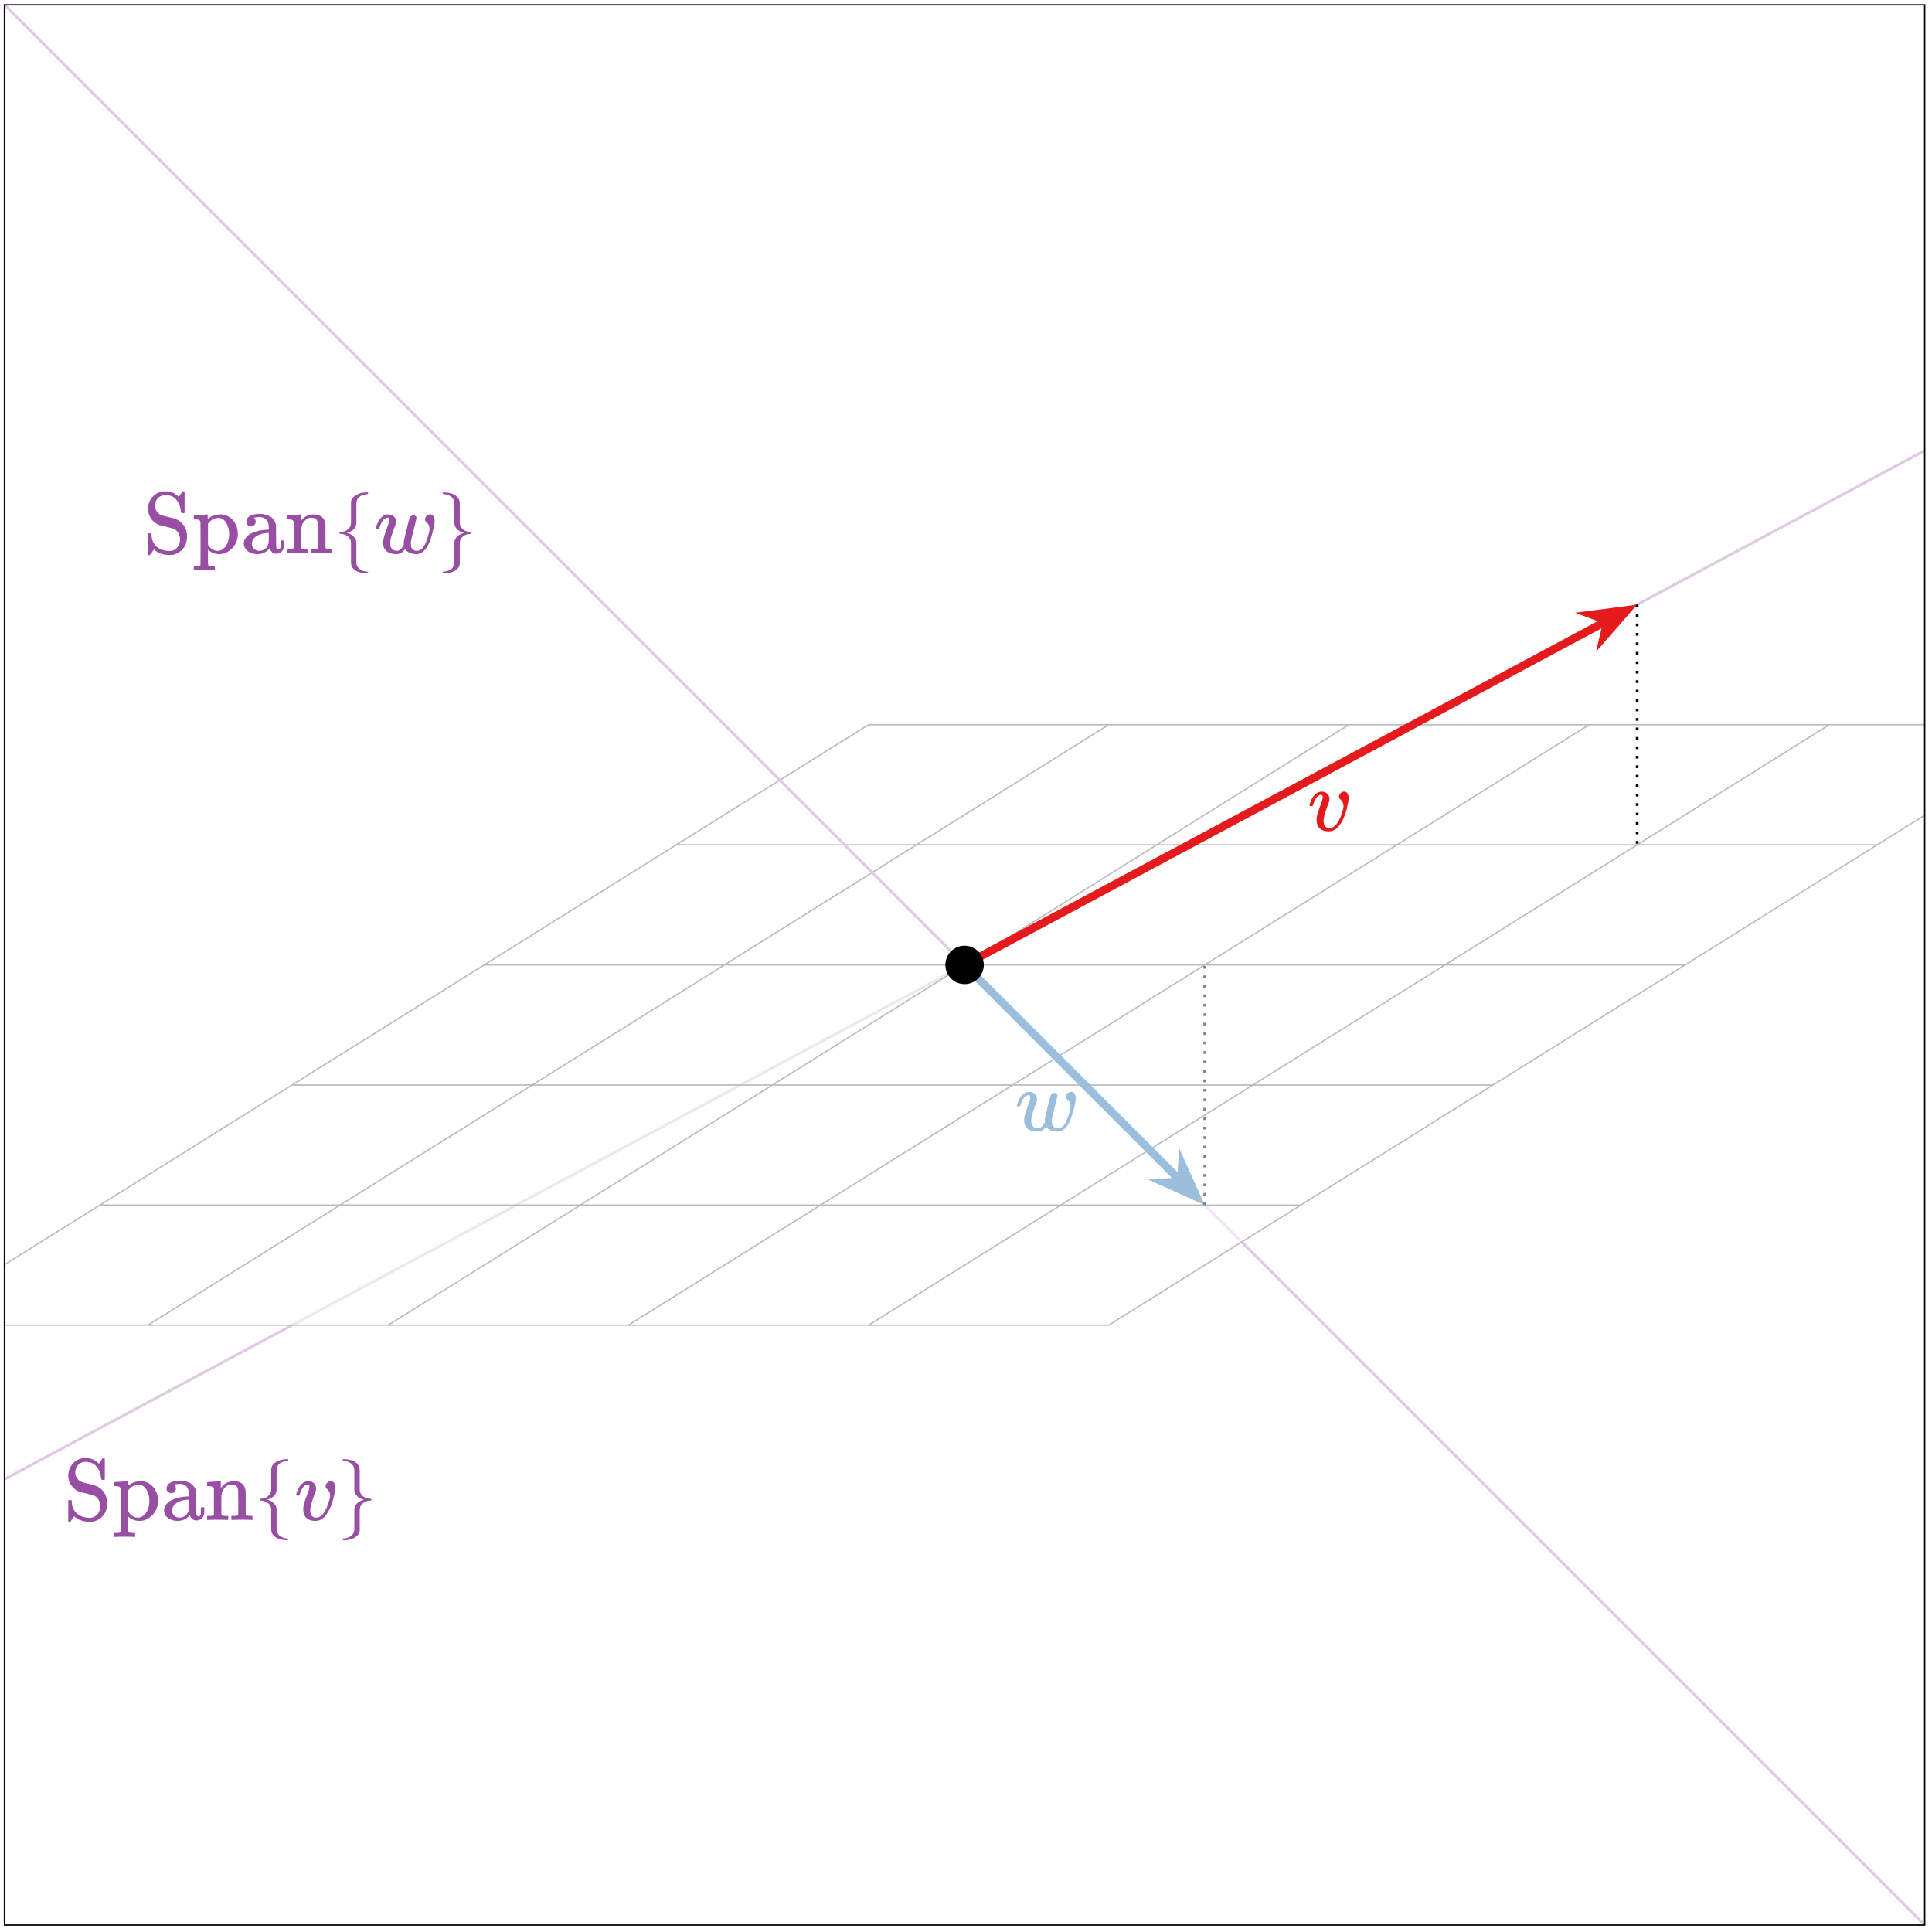
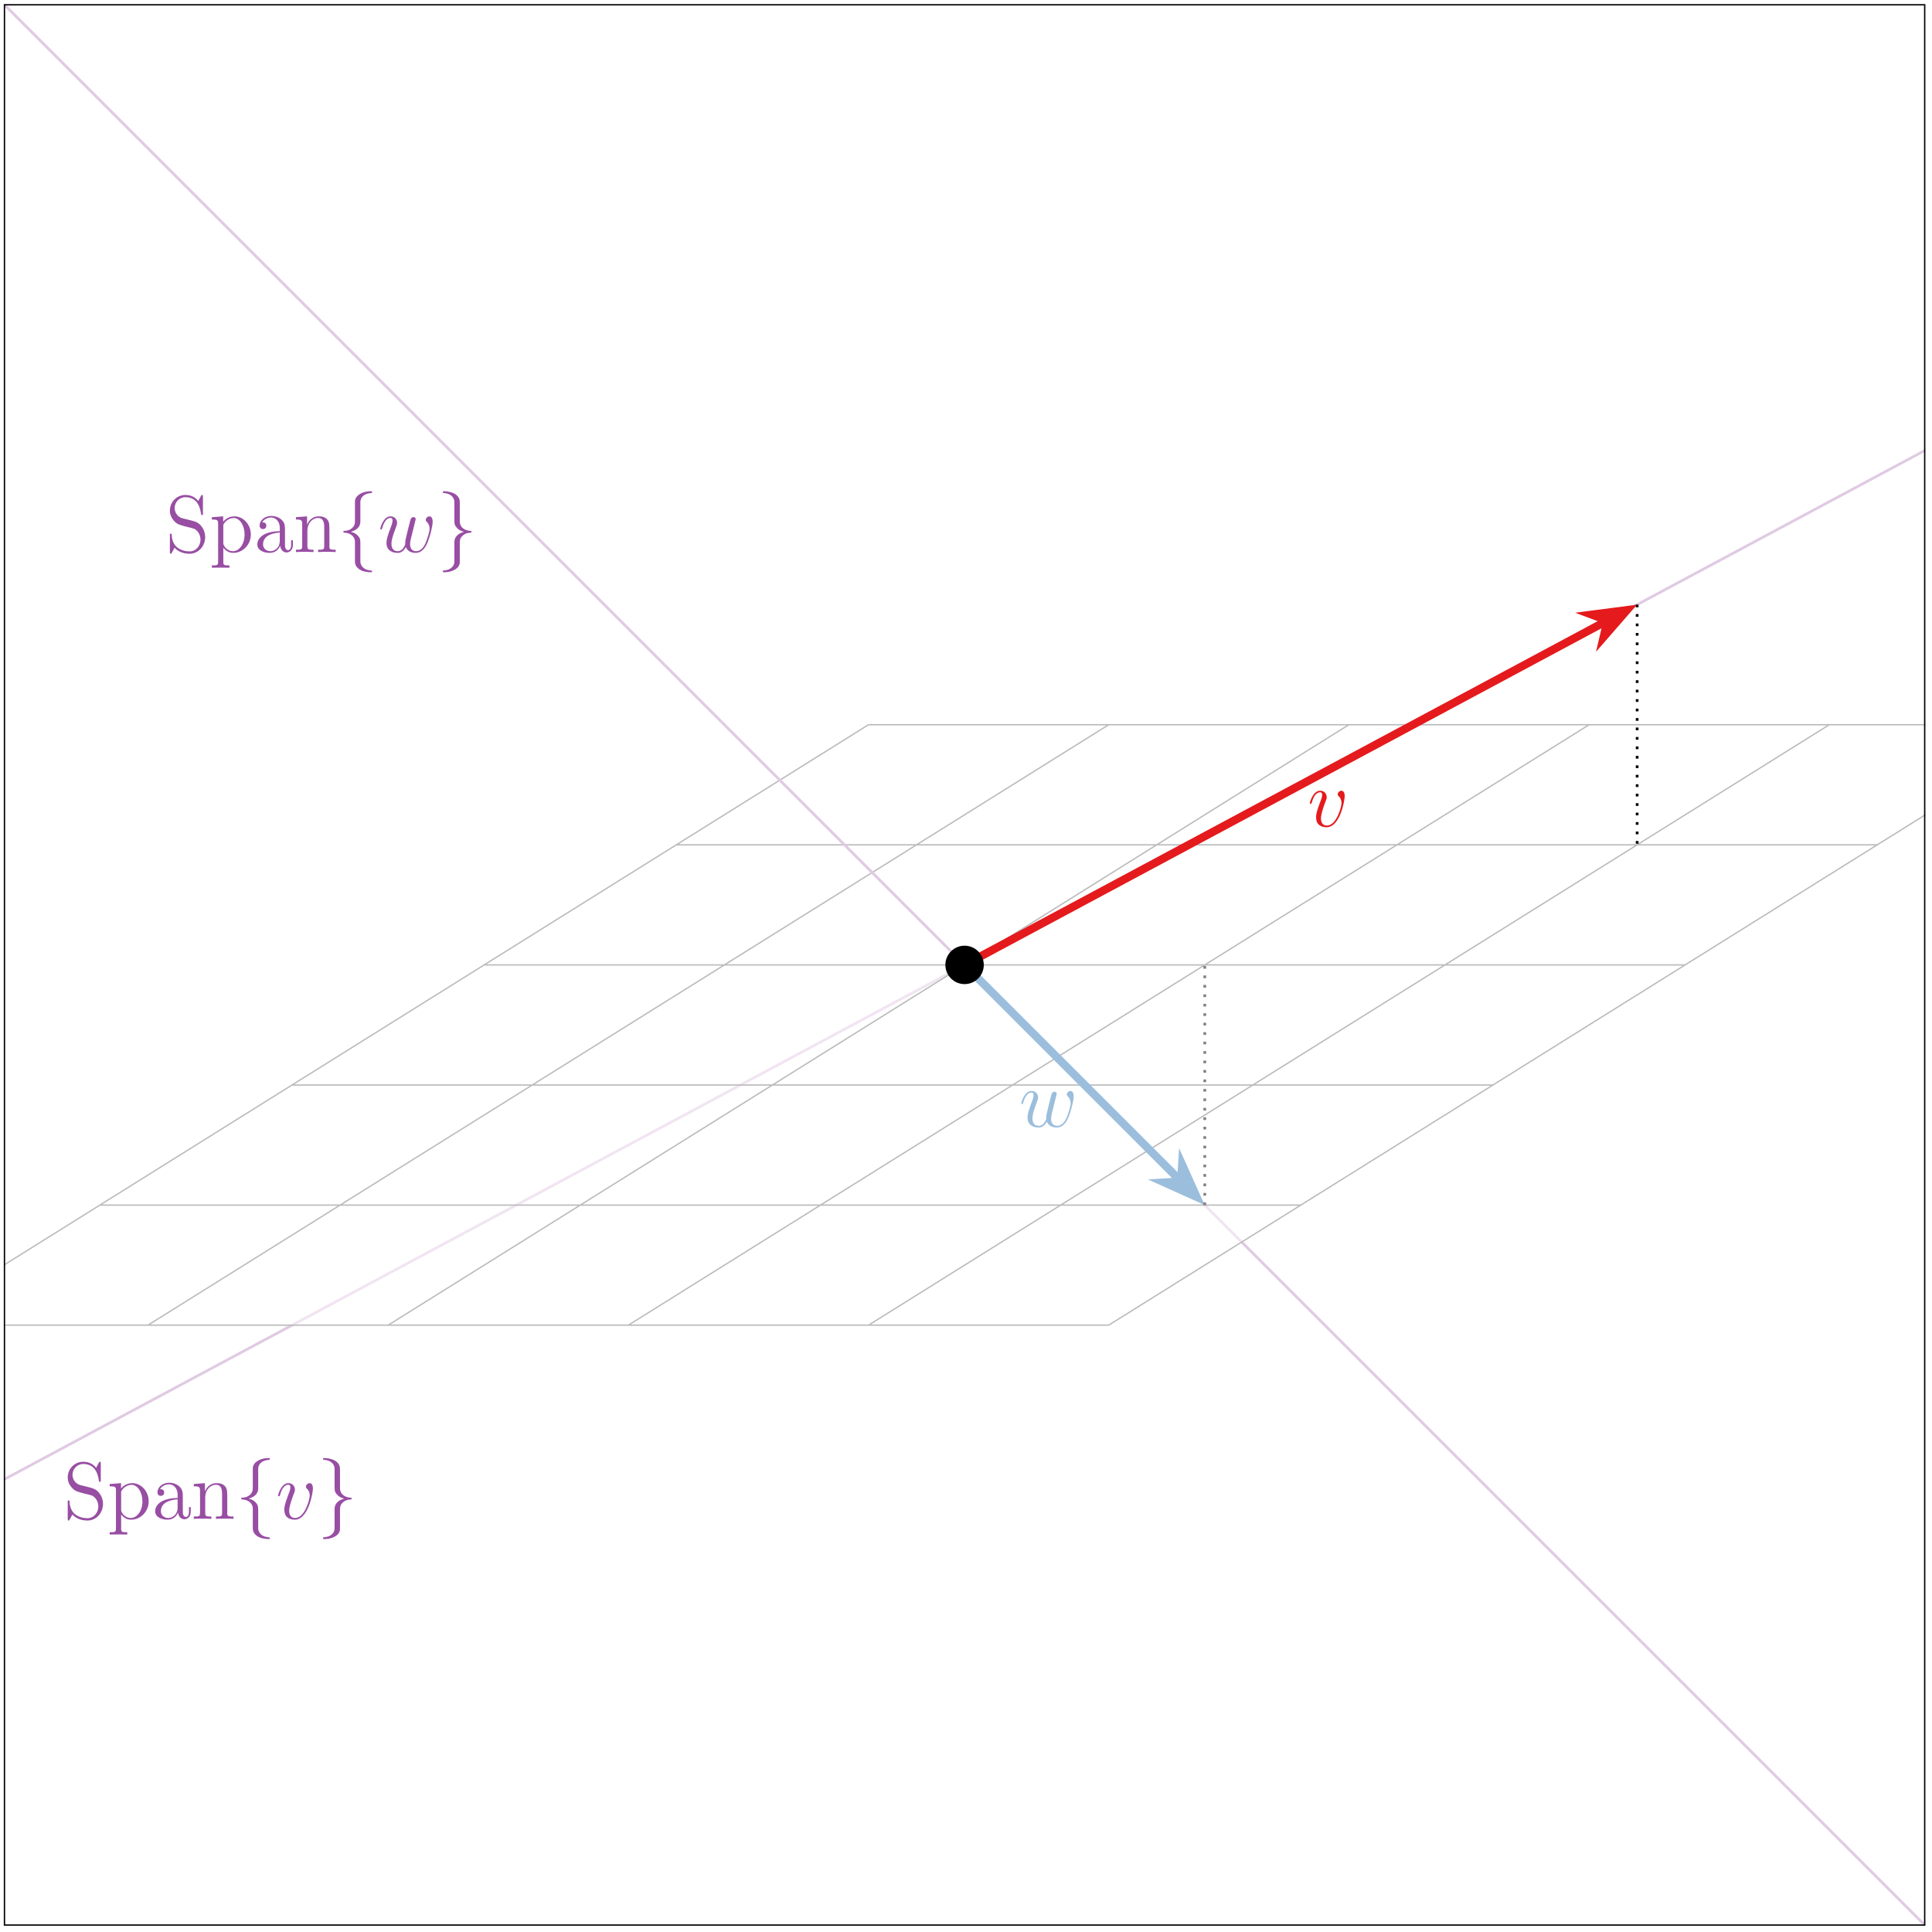
<svg xmlns="http://www.w3.org/2000/svg" xmlns:xlink="http://www.w3.org/1999/xlink" width="285pt" height="285pt" viewBox="0 0 285 285" version="1.1">
  <defs>
    <g>
      <symbol overflow="visible" id="glyph0-0">
-         <path style="stroke:none;" d="M 0.641 0 L 2.594 0 L 2.594 -6.906 L 0.641 -6.906 Z M 1.297 -0.641 L 1.297 -6.25 L 1.938 -6.25 L 1.938 -0.641 Z M 1.297 -0.641 " />
+         <path style="stroke:none;" d="" />
      </symbol>
      <symbol overflow="visible" id="glyph0-1">
-         <path style="stroke:none;" d="M 3.125 0.141 C 3.984 0.141 4.625 -0.422 5.172 -1.531 C 5.438 -2.062 5.609 -2.531 5.797 -3.266 C 5.953 -3.938 6.047 -4.406 6.047 -4.75 C 6.047 -5.234 5.859 -5.734 5.406 -5.734 C 5.016 -5.734 4.625 -5.359 4.625 -4.969 C 4.625 -4.828 4.672 -4.719 4.797 -4.609 C 5.156 -4.281 5.297 -3.984 5.297 -3.594 C 5.297 -3.406 5.266 -3.266 5.188 -2.984 C 4.844 -1.719 4.391 -0.891 3.859 -0.547 C 3.656 -0.391 3.5 -0.344 3.234 -0.344 C 2.844 -0.344 2.531 -0.547 2.422 -0.891 C 2.375 -1.078 2.359 -1.219 2.359 -1.469 C 2.391 -1.984 2.516 -2.469 2.984 -3.766 C 3.094 -4.031 3.188 -4.281 3.188 -4.344 C 3.219 -4.422 3.219 -4.562 3.219 -4.672 C 3.219 -5.297 2.734 -5.719 2.078 -5.719 C 1.719 -5.719 1.484 -5.609 1.266 -5.438 C 0.812 -5.094 0.5 -4.516 0.312 -3.906 C 0.281 -3.812 0.266 -3.75 0.266 -3.719 C 0.266 -3.672 0.328 -3.625 0.344 -3.594 L 0.531 -3.594 C 0.781 -3.594 0.734 -3.594 0.797 -3.719 C 1 -4.5 1.375 -5.062 1.781 -5.203 C 1.859 -5.234 1.938 -5.25 2 -5.25 C 2.156 -5.25 2.234 -5.125 2.234 -4.922 C 2.234 -4.797 2.219 -4.641 2.156 -4.484 C 2.156 -4.422 2.047 -4.125 1.953 -3.859 C 1.562 -2.844 1.422 -2.375 1.344 -1.953 C 1.328 -1.859 1.328 -1.688 1.328 -1.516 C 1.328 -0.391 2.047 0.141 3.125 0.141 Z M 3.125 0.141 " />
+         <path style="stroke:none;" d="M 5.469 -4.469 C 5.469 -5.219 5.078 -5.266 4.984 -5.266 C 4.703 -5.266 4.438 -4.984 4.438 -4.75 C 4.438 -4.609 4.516 -4.516 4.562 -4.469 C 4.688 -4.359 5 -4.047 5 -3.422 C 5 -2.922 4.281 -0.125 2.844 -0.125 C 2.109 -0.125 1.969 -0.734 1.969 -1.172 C 1.969 -1.766 2.25 -2.609 2.562 -3.469 C 2.766 -3.953 2.812 -4.078 2.812 -4.312 C 2.812 -4.812 2.453 -5.266 1.859 -5.266 C 0.766 -5.266 0.328 -3.531 0.328 -3.438 C 0.328 -3.391 0.375 -3.328 0.453 -3.328 C 0.562 -3.328 0.578 -3.375 0.625 -3.547 C 0.906 -4.578 1.375 -5.031 1.828 -5.031 C 1.938 -5.031 2.141 -5.031 2.141 -4.641 C 2.141 -4.328 2.016 -3.984 1.828 -3.531 C 1.25 -2 1.25 -1.625 1.25 -1.344 C 1.25 -1.078 1.297 -0.578 1.656 -0.25 C 2.094 0.125 2.688 0.125 2.797 0.125 C 4.781 0.125 5.469 -3.797 5.469 -4.469 Z M 5.469 -4.469 " />
      </symbol>
      <symbol overflow="visible" id="glyph0-2">
-         <path style="stroke:none;" d="M 5.812 -5.578 C 5.594 -5.578 5.359 -5.453 5.266 -5.234 C 5.156 -5.031 4.438 -2 4.438 -1.984 C 4.406 -1.875 4.406 -1.75 4.391 -1.547 L 4.391 -1.25 L 4.328 -1.125 C 4.047 -0.594 3.75 -0.344 3.344 -0.344 C 2.703 -0.344 2.391 -0.766 2.391 -1.438 L 2.391 -1.609 C 2.422 -2.109 2.562 -2.594 3 -3.766 C 3.219 -4.312 3.234 -4.422 3.234 -4.641 C 3.234 -5.25 2.812 -5.719 2.078 -5.719 C 1.969 -5.719 1.859 -5.719 1.781 -5.688 C 1.281 -5.562 0.875 -5.156 0.562 -4.516 C 0.438 -4.281 0.391 -4.125 0.312 -3.906 C 0.281 -3.812 0.266 -3.75 0.266 -3.719 C 0.266 -3.672 0.328 -3.625 0.344 -3.594 L 0.531 -3.594 C 0.781 -3.594 0.734 -3.594 0.797 -3.719 C 0.938 -4.266 1.156 -4.688 1.422 -4.969 C 1.625 -5.156 1.781 -5.234 2 -5.234 L 2.062 -5.234 C 2.219 -5.234 2.234 -5.141 2.234 -4.906 C 2.234 -4.641 2.234 -4.578 1.953 -3.844 C 1.594 -2.859 1.438 -2.391 1.375 -1.969 C 1.344 -1.859 1.344 -1.672 1.344 -1.5 C 1.344 -0.375 2.156 0.141 3.266 0.141 C 3.953 0.141 4.281 -0.203 4.594 -0.625 C 4.844 -0.141 5.484 0.141 6.25 0.141 C 6.328 0.141 6.406 0.141 6.484 0.125 C 7.344 -0.031 7.859 -0.844 8.203 -1.688 C 8.359 -2.078 8.516 -2.625 8.688 -3.281 C 8.859 -4.016 8.938 -4.25 8.938 -4.766 C 8.938 -5.281 8.75 -5.641 8.391 -5.719 C 8.359 -5.719 8.328 -5.734 8.297 -5.734 C 7.922 -5.734 7.516 -5.406 7.516 -4.984 C 7.516 -4.828 7.578 -4.688 7.719 -4.578 C 8.031 -4.312 8.188 -4.016 8.188 -3.531 C 8.188 -3.469 8.188 -3.406 8.172 -3.344 C 8.141 -3.109 7.922 -2.297 7.766 -1.922 C 7.406 -0.859 6.938 -0.344 6.312 -0.344 C 6.094 -0.344 5.938 -0.391 5.781 -0.5 C 5.516 -0.688 5.438 -0.891 5.438 -1.391 C 5.438 -1.625 5.438 -1.703 5.469 -1.844 C 5.531 -2.328 6.25 -4.891 6.25 -5.203 C 6.25 -5.453 6.047 -5.578 5.812 -5.578 Z M 5.812 -5.578 " />
+         <path style="stroke:none;" d="M 4.109 -0.734 C 4.375 -0.016 5.109 0.125 5.562 0.125 C 6.484 0.125 7.016 -0.672 7.344 -1.5 C 7.625 -2.188 8.062 -3.766 8.062 -4.469 C 8.062 -5.203 7.703 -5.266 7.594 -5.266 C 7.297 -5.266 7.047 -4.984 7.047 -4.75 C 7.047 -4.609 7.125 -4.516 7.188 -4.469 C 7.297 -4.359 7.609 -4.047 7.609 -3.422 C 7.609 -3.016 7.266 -1.891 7.016 -1.328 C 6.688 -0.594 6.234 -0.125 5.625 -0.125 C 4.953 -0.125 4.734 -0.625 4.734 -1.172 C 4.734 -1.516 4.844 -1.938 4.891 -2.141 L 5.391 -4.141 C 5.453 -4.391 5.562 -4.812 5.562 -4.859 C 5.562 -5.031 5.422 -5.156 5.234 -5.156 C 4.891 -5.156 4.812 -4.859 4.734 -4.562 C 4.609 -4.094 4.109 -2.078 4.062 -1.812 C 4.016 -1.609 4.016 -1.484 4.016 -1.219 C 4.016 -0.938 3.641 -0.484 3.625 -0.453 C 3.484 -0.328 3.297 -0.125 2.922 -0.125 C 1.984 -0.125 1.984 -1.016 1.984 -1.219 C 1.984 -1.609 2.062 -2.125 2.609 -3.547 C 2.75 -3.922 2.812 -4.078 2.812 -4.312 C 2.812 -4.812 2.453 -5.266 1.859 -5.266 C 0.766 -5.266 0.328 -3.531 0.328 -3.438 C 0.328 -3.391 0.375 -3.328 0.453 -3.328 C 0.562 -3.328 0.578 -3.375 0.625 -3.547 C 0.922 -4.609 1.391 -5.031 1.828 -5.031 C 1.953 -5.031 2.141 -5.016 2.141 -4.641 C 2.141 -4.578 2.141 -4.328 1.938 -3.797 C 1.375 -2.312 1.25 -1.812 1.25 -1.359 C 1.25 -0.109 2.281 0.125 2.891 0.125 C 3.094 0.125 3.641 0.125 4.109 -0.734 Z M 4.109 -0.734 " />
      </symbol>
      <symbol overflow="visible" id="glyph1-0">
-         <path style="stroke:none;" d="M 0.641 0 L 2.594 0 L 2.594 -6.906 L 0.641 -6.906 Z M 1.297 -0.641 L 1.297 -6.25 L 1.938 -6.25 L 1.938 -0.641 Z M 1.297 -0.641 " />
+         <path style="stroke:none;" d="" />
      </symbol>
      <symbol overflow="visible" id="glyph1-1">
-         <path style="stroke:none;" d="M 1.156 -2.938 L 0.984 -2.938 C 0.797 -2.938 0.75 -2.922 0.719 -2.875 C 0.719 -2.844 0.719 -2.469 0.719 -1.312 L 0.719 0.203 C 0.766 0.266 0.766 0.281 0.875 0.281 C 0.953 0.281 0.984 0.281 1.016 0.266 C 1.016 0.25 1.469 -0.359 1.578 -0.531 C 1.625 -0.578 2.188 0.266 3.906 0.266 C 4.188 0.266 4.234 0.266 4.359 0.25 C 5.594 -0.016 6.469 -1.016 6.469 -2.469 C 6.469 -3.75 5.719 -4.672 4.797 -5.031 C 4.594 -5.141 2.844 -5.516 2.594 -5.641 C 2.062 -5.906 1.75 -6.438 1.75 -7.016 C 1.75 -7.922 2.391 -8.578 3.297 -8.578 C 3.609 -8.578 3.969 -8.5 4.266 -8.375 C 4.969 -8.016 5.422 -7.281 5.562 -6.203 C 5.625 -5.922 5.609 -5.906 5.797 -5.906 L 6.031 -5.906 L 6.109 -5.984 L 6.109 -9.047 C 6.062 -9.109 6.062 -9.125 5.953 -9.125 C 5.875 -9.125 5.844 -9.125 5.812 -9.125 C 5.797 -9.109 5.672 -8.906 5.516 -8.703 L 5.25 -8.297 C 5.141 -8.406 4.969 -8.578 4.812 -8.672 C 4.344 -9 3.906 -9.125 3.141 -9.125 C 2.719 -9.125 2.453 -9.031 2.109 -8.859 C 1.359 -8.484 0.719 -7.656 0.719 -6.562 C 0.719 -5.375 1.484 -4.453 2.453 -4.125 C 2.516 -4.109 2.969 -4 3.453 -3.891 C 3.906 -3.75 4.359 -3.656 4.406 -3.641 C 5.016 -3.438 5.438 -2.75 5.438 -2 C 5.438 -1.156 4.906 -0.484 4.156 -0.328 C 4.109 -0.312 4.031 -0.312 3.953 -0.312 C 2.344 -0.312 1.234 -1.203 1.234 -2.766 C 1.234 -2.891 1.203 -2.891 1.156 -2.938 Z M 1.156 -2.938 " />
+         <path style="stroke:none;" d="M 2.484 -4.984 C 1.875 -5.141 1.344 -5.734 1.344 -6.5 C 1.344 -7.344 2.016 -8.094 2.938 -8.094 C 4.906 -8.094 5.156 -6.156 5.234 -5.641 C 5.266 -5.5 5.266 -5.453 5.375 -5.453 C 5.516 -5.453 5.516 -5.516 5.516 -5.719 L 5.516 -8.141 C 5.516 -8.359 5.516 -8.422 5.391 -8.422 C 5.359 -8.422 5.312 -8.422 5.219 -8.266 L 4.828 -7.531 C 4.25 -8.266 3.469 -8.422 2.938 -8.422 C 1.609 -8.422 0.641 -7.344 0.641 -6.125 C 0.641 -5.562 0.844 -5.031 1.297 -4.547 C 1.703 -4.094 2.125 -3.984 2.969 -3.766 C 3.391 -3.672 4.047 -3.5 4.219 -3.438 C 4.781 -3.156 5.156 -2.516 5.156 -1.844 C 5.156 -0.938 4.516 -0.094 3.531 -0.094 C 2.984 -0.094 2.25 -0.234 1.656 -0.734 C 0.969 -1.359 0.922 -2.219 0.906 -2.625 C 0.891 -2.719 0.797 -2.719 0.781 -2.719 C 0.641 -2.719 0.641 -2.656 0.641 -2.438 L 0.641 -0.031 C 0.641 0.188 0.641 0.25 0.766 0.25 C 0.844 0.25 0.844 0.234 0.938 0.078 C 0.984 -0.016 1.234 -0.453 1.328 -0.641 C 1.75 -0.156 2.516 0.25 3.531 0.25 C 4.875 0.25 5.844 -0.891 5.844 -2.203 C 5.844 -2.922 5.562 -3.469 5.25 -3.859 C 4.812 -4.406 4.266 -4.531 3.797 -4.656 Z M 2.484 -4.984 " />
      </symbol>
      <symbol overflow="visible" id="glyph1-2">
-         <path style="stroke:none;" d="M 0.469 1.922 L 0.266 1.922 L 0.266 2.516 L 0.359 2.516 C 0.531 2.469 1.516 2.469 1.812 2.469 C 2.109 2.469 3.094 2.469 3.266 2.516 L 3.375 2.516 L 3.375 1.922 L 3.156 1.922 C 2.906 1.922 2.609 1.891 2.531 1.875 C 2.469 1.859 2.391 1.781 2.375 1.734 C 2.359 1.703 2.359 1.328 2.359 0.578 L 2.359 -0.516 L 2.469 -0.422 C 2.906 -0.047 3.453 0.141 4.016 0.141 C 4.281 0.141 4.547 0.109 4.812 0.016 C 5.859 -0.391 6.547 -1.219 6.734 -2.344 C 6.75 -2.453 6.766 -2.609 6.766 -2.797 C 6.766 -4.344 5.812 -5.453 4.641 -5.688 C 4.5 -5.719 4.438 -5.719 4.219 -5.719 C 3.453 -5.719 2.906 -5.484 2.438 -5.141 L 2.328 -5.047 L 2.312 -5.391 L 2.312 -5.719 L 2.281 -5.719 C 2.25 -5.719 1.797 -5.688 1.266 -5.641 C 0.734 -5.625 0.297 -5.578 0.281 -5.578 C 0.266 -5.578 0.266 -5.562 0.266 -5.281 L 0.266 -4.984 L 0.5 -4.984 C 1.062 -4.969 1.203 -4.891 1.25 -4.547 C 1.25 -4.484 1.266 -2.922 1.266 -1.375 C 1.266 0.188 1.25 1.703 1.25 1.734 C 1.172 1.906 0.953 1.922 0.641 1.922 Z M 5.484 -2.828 C 5.484 -2.031 5.25 -1.281 4.797 -0.812 C 4.5 -0.5 4.172 -0.344 3.812 -0.344 C 3.125 -0.344 2.656 -0.75 2.359 -1.266 L 2.359 -4.359 C 2.719 -4.812 3.156 -5.203 3.953 -5.203 C 4.016 -5.203 4.078 -5.188 4.125 -5.188 C 4.891 -5.062 5.484 -4.031 5.484 -2.828 Z M 5.484 -2.828 " />
+         <path style="stroke:none;" d="M 2.922 1.969 C 2.156 1.969 2.016 1.969 2.016 1.438 L 2.016 -0.641 C 2.234 -0.344 2.719 0.125 3.484 0.125 C 4.859 0.125 6.078 -1.047 6.078 -2.578 C 6.078 -4.094 4.953 -5.266 3.641 -5.266 C 2.594 -5.266 2.031 -4.516 2 -4.469 L 2 -5.266 L 0.328 -5.141 L 0.328 -4.797 C 1.172 -4.797 1.25 -4.703 1.25 -4.188 L 1.25 1.438 C 1.25 1.969 1.109 1.969 0.328 1.969 L 0.328 2.312 C 0.641 2.297 1.297 2.297 1.625 2.297 C 1.969 2.297 2.625 2.297 2.922 2.312 Z M 2.016 -3.812 C 2.016 -4.047 2.016 -4.047 2.156 -4.25 C 2.516 -4.781 3.094 -5.016 3.547 -5.016 C 4.453 -5.016 5.156 -3.922 5.156 -2.578 C 5.156 -1.156 4.344 -0.125 3.438 -0.125 C 3.062 -0.125 2.719 -0.281 2.469 -0.5 C 2.203 -0.781 2.016 -1.016 2.016 -1.344 Z M 2.016 -3.812 " />
      </symbol>
      <symbol overflow="visible" id="glyph1-3">
-         <path style="stroke:none;" d="M 1.5 -3.953 C 1.922 -3.953 2.203 -4.281 2.203 -4.656 C 2.203 -4.859 2.078 -5.109 1.922 -5.219 C 1.922 -5.281 2.625 -5.328 2.781 -5.328 C 3.438 -5.328 3.875 -4.969 4.047 -4.406 C 4.109 -4.234 4.125 -4.078 4.125 -3.75 L 4.125 -3.469 L 3.938 -3.469 C 3 -3.422 2.312 -3.281 1.688 -2.984 C 1.359 -2.844 1.172 -2.719 0.953 -2.5 C 0.672 -2.234 0.438 -1.859 0.438 -1.391 C 0.438 -1.219 0.484 -1.047 0.547 -0.891 C 0.797 -0.266 1.578 0.141 2.469 0.141 C 3.016 0.141 3.516 -0.031 3.938 -0.391 C 4.047 -0.484 4.172 -0.656 4.266 -0.75 L 4.266 -0.703 C 4.375 -0.281 4.734 0.078 5.188 0.078 C 5.766 0.078 6.203 -0.297 6.344 -0.766 C 6.375 -0.859 6.375 -0.875 6.391 -1.375 L 6.391 -1.875 L 5.875 -1.875 L 5.875 -1.406 C 5.875 -0.906 5.859 -0.828 5.797 -0.703 C 5.734 -0.578 5.641 -0.516 5.547 -0.516 C 5.438 -0.516 5.344 -0.578 5.281 -0.703 C 5.203 -0.859 5.203 -0.812 5.203 -2.516 C 5.203 -4.203 5.203 -4.172 5.125 -4.406 C 4.875 -5.234 3.984 -5.797 2.828 -5.797 C 1.859 -5.797 1.141 -5.531 0.922 -5.062 C 0.859 -4.922 0.812 -4.781 0.812 -4.656 C 0.812 -4.281 1.094 -3.953 1.5 -3.953 Z M 4.125 -2.266 C 4.109 -1.547 4.109 -1.5 4.078 -1.406 C 3.938 -0.844 3.422 -0.344 2.703 -0.344 C 2.094 -0.344 1.625 -0.797 1.625 -1.375 C 1.625 -1.578 1.688 -1.781 1.781 -1.953 C 2.094 -2.562 2.875 -2.922 4.047 -3 C 4.062 -3.016 4.109 -3.016 4.109 -3.016 C 4.125 -3.016 4.125 -2.688 4.125 -2.266 Z M 4.125 -2.266 " />
+         <path style="stroke:none;" d="M 4.609 -3.188 C 4.609 -3.844 4.609 -4.312 4.094 -4.781 C 3.672 -5.156 3.125 -5.328 2.609 -5.328 C 1.625 -5.328 0.875 -4.688 0.875 -3.906 C 0.875 -3.562 1.094 -3.391 1.375 -3.391 C 1.656 -3.391 1.859 -3.594 1.859 -3.891 C 1.859 -4.375 1.438 -4.375 1.25 -4.375 C 1.531 -4.875 2.109 -5.094 2.578 -5.094 C 3.125 -5.094 3.844 -4.641 3.844 -3.562 L 3.844 -3.078 C 1.438 -3.047 0.531 -2.047 0.531 -1.125 C 0.531 -0.172 1.625 0.125 2.359 0.125 C 3.141 0.125 3.688 -0.359 3.906 -0.938 C 3.953 -0.375 4.328 0.062 4.844 0.062 C 5.094 0.062 5.781 -0.109 5.781 -1.062 L 5.781 -1.734 L 5.516 -1.734 L 5.516 -1.062 C 5.516 -0.375 5.234 -0.281 5.062 -0.281 C 4.609 -0.281 4.609 -0.922 4.609 -1.094 Z M 3.844 -1.688 C 3.844 -0.516 2.969 -0.125 2.453 -0.125 C 1.859 -0.125 1.375 -0.547 1.375 -1.125 C 1.375 -2.703 3.406 -2.844 3.844 -2.875 Z M 3.844 -1.688 " />
      </symbol>
      <symbol overflow="visible" id="glyph1-4">
-         <path style="stroke:none;" d="M 2.438 -0.781 C 2.438 -0.797 2.422 -1.484 2.422 -2.172 C 2.422 -2.875 2.438 -3.578 2.438 -3.656 C 2.484 -4.125 2.656 -4.484 2.969 -4.797 C 3.25 -5.078 3.484 -5.234 3.984 -5.234 C 4.562 -5.234 4.781 -4.969 4.891 -4.438 C 4.906 -4.328 4.906 -4.172 4.922 -2.594 C 4.922 -1.625 4.922 -0.828 4.906 -0.797 C 4.906 -0.609 4.547 -0.594 4.219 -0.594 L 3.906 -0.594 L 3.906 0 L 4.016 0 C 4.188 -0.031 5.172 -0.031 5.469 -0.031 C 5.766 -0.031 6.75 -0.031 6.922 0 L 7.016 0 L 7.016 -0.594 L 6.812 -0.594 C 6.547 -0.594 6.266 -0.625 6.172 -0.641 C 6.109 -0.656 6.047 -0.719 6.016 -0.781 C 6.016 -0.797 6.016 -1.328 6.016 -2.469 C 6.016 -3.516 6.016 -4.172 6 -4.266 C 5.891 -5.203 5.359 -5.688 4.359 -5.719 C 3.375 -5.719 2.797 -5.344 2.375 -4.734 L 2.359 -4.719 C 2.344 -4.719 2.344 -4.812 2.344 -5.203 L 2.344 -5.719 L 2.312 -5.719 C 2.281 -5.719 1.844 -5.688 1.328 -5.641 C 0.797 -5.625 0.359 -5.578 0.344 -5.578 C 0.328 -5.578 0.328 -5.562 0.328 -5.281 L 0.328 -4.984 L 0.562 -4.984 C 1.125 -4.969 1.266 -4.891 1.328 -4.547 C 1.328 -4.484 1.328 -3.547 1.328 -2.625 C 1.328 -1.703 1.328 -0.797 1.328 -0.781 C 1.234 -0.609 1.016 -0.594 0.719 -0.594 L 0.328 -0.594 L 0.328 0 L 0.422 0 C 0.594 -0.031 1.578 -0.031 1.875 -0.031 C 2.172 -0.031 3.156 -0.031 3.328 0 L 3.438 0 L 3.438 -0.594 L 3.047 -0.594 C 2.734 -0.594 2.531 -0.609 2.438 -0.781 Z M 2.438 -0.781 " />
+         <path style="stroke:none;" d="M 5.312 -2.906 C 5.312 -4.016 5.312 -4.344 5.047 -4.734 C 4.703 -5.203 4.141 -5.266 3.734 -5.266 C 2.562 -5.266 2.109 -4.281 2.016 -4.047 L 2.016 -5.266 L 0.375 -5.141 L 0.375 -4.797 C 1.188 -4.797 1.297 -4.703 1.297 -4.125 L 1.297 -0.891 C 1.297 -0.344 1.156 -0.344 0.375 -0.344 L 0.375 0 C 0.688 -0.031 1.344 -0.031 1.672 -0.031 C 2.016 -0.031 2.672 -0.031 2.969 0 L 2.969 -0.344 C 2.219 -0.344 2.062 -0.344 2.062 -0.891 L 2.062 -3.109 C 2.062 -4.359 2.891 -5.031 3.641 -5.031 C 4.375 -5.031 4.547 -4.422 4.547 -3.688 L 4.547 -0.891 C 4.547 -0.344 4.406 -0.344 3.641 -0.344 L 3.641 0 C 3.938 -0.031 4.594 -0.031 4.922 -0.031 C 5.266 -0.031 5.922 -0.031 6.234 0 L 6.234 -0.344 C 5.625 -0.344 5.328 -0.344 5.312 -0.703 Z M 5.312 -2.906 " />
      </symbol>
      <symbol overflow="visible" id="glyph2-0">
        <path style="stroke:none;" d="" />
      </symbol>
      <symbol overflow="visible" id="glyph2-1">
        <path style="stroke:none;" d="M 3.375 -7.375 C 3.375 -7.859 3.688 -8.625 5 -8.703 C 5.062 -8.719 5.109 -8.766 5.109 -8.828 C 5.109 -8.969 5.016 -8.969 4.875 -8.969 C 3.688 -8.969 2.594 -8.359 2.578 -7.469 L 2.578 -4.75 C 2.578 -4.281 2.578 -3.891 2.109 -3.5 C 1.688 -3.156 1.234 -3.125 0.969 -3.125 C 0.906 -3.109 0.859 -3.062 0.859 -2.984 C 0.859 -2.875 0.938 -2.875 1.047 -2.859 C 1.844 -2.812 2.422 -2.375 2.547 -1.797 C 2.578 -1.656 2.578 -1.641 2.578 -1.203 L 2.578 1.156 C 2.578 1.656 2.578 2.047 3.156 2.5 C 3.625 2.859 4.406 2.984 4.875 2.984 C 5.016 2.984 5.109 2.984 5.109 2.859 C 5.109 2.734 5.031 2.734 4.906 2.719 C 4.156 2.672 3.578 2.297 3.422 1.688 C 3.375 1.578 3.375 1.547 3.375 1.125 L 3.375 -1.391 C 3.375 -1.938 3.281 -2.141 2.906 -2.516 C 2.656 -2.766 2.312 -2.891 1.969 -2.984 C 2.953 -3.266 3.375 -3.812 3.375 -4.5 Z M 3.375 -7.375 " />
      </symbol>
      <symbol overflow="visible" id="glyph2-2">
        <path style="stroke:none;" d="M 2.578 1.406 C 2.578 1.875 2.266 2.641 0.969 2.719 C 0.906 2.734 0.859 2.781 0.859 2.859 C 0.859 2.984 0.984 2.984 1.094 2.984 C 2.266 2.984 3.375 2.406 3.375 1.5 L 3.375 -1.234 C 3.375 -1.703 3.375 -2.078 3.859 -2.469 C 4.281 -2.828 4.734 -2.844 5 -2.859 C 5.062 -2.875 5.109 -2.922 5.109 -2.984 C 5.109 -3.109 5.031 -3.109 4.906 -3.125 C 4.125 -3.172 3.547 -3.594 3.422 -4.188 C 3.375 -4.312 3.375 -4.344 3.375 -4.766 L 3.375 -7.141 C 3.375 -7.641 3.375 -8.016 2.812 -8.469 C 2.328 -8.844 1.5 -8.969 1.094 -8.969 C 0.984 -8.969 0.859 -8.969 0.859 -8.828 C 0.859 -8.719 0.938 -8.719 1.047 -8.703 C 1.812 -8.656 2.391 -8.266 2.547 -7.656 C 2.578 -7.547 2.578 -7.531 2.578 -7.094 L 2.578 -4.594 C 2.578 -4.047 2.672 -3.844 3.062 -3.453 C 3.312 -3.203 3.656 -3.078 4 -2.984 C 3.016 -2.719 2.578 -2.156 2.578 -1.469 Z M 2.578 1.406 " />
      </symbol>
    </g>
    <clipPath id="clip1">
      <path d="M 0.559 136 L 148 136 L 148 284.074 L 0.559 284.074 Z M 0.559 136 " />
    </clipPath>
    <clipPath id="clip2">
      <path d="M 136 136 L 284.023 136 L 284.023 284.074 L 136 284.074 Z M 136 136 " />
    </clipPath>
    <clipPath id="clip3">
      <path d="M 0.559 106 L 284.023 106 L 284.023 196 L 0.559 196 Z M 0.559 106 " />
    </clipPath>
    <clipPath id="clip4">
      <path d="M 0.559 104 L 284.023 104 L 284.023 199 L 0.559 199 Z M 0.559 104 " />
    </clipPath>
    <clipPath id="clip5">
      <path d="M 136 0.605 L 284.023 0.605 L 284.023 148 L 136 148 Z M 136 0.605 " />
    </clipPath>
    <clipPath id="clip6">
      <path d="M 0.559 0.605 L 148 0.605 L 148 148 L 0.559 148 Z M 0.559 0.605 " />
    </clipPath>
    <clipPath id="clip7">
      <path d="M 0.559 0.605 L 284.023 0.605 L 284.023 284.074 L 0.559 284.074 Z M 0.559 0.605 " />
    </clipPath>
  </defs>
  <g id="surface1">
    <g clip-path="url(#clip1)" clip-rule="nonzero">
      <path style="fill:none;stroke-width:0.399;stroke-linecap:butt;stroke-linejoin:miter;stroke:rgb(87.883%,79.175%,89.177%);stroke-opacity:1;stroke-miterlimit:10;" d="M -297.643 -159.45 L -0.002 -0.001 " transform="matrix(1,0,0,-1,142.291,142.339)" />
    </g>
    <g clip-path="url(#clip2)" clip-rule="nonzero">
      <path style="fill:none;stroke-width:0.399;stroke-linecap:butt;stroke-linejoin:miter;stroke:rgb(87.883%,79.175%,89.177%);stroke-opacity:1;stroke-miterlimit:10;" d="M 177.166 -177.169 L -0.002 -0.001 " transform="matrix(1,0,0,-1,142.291,142.339)" />
    </g>
    <g clip-path="url(#clip3)" clip-rule="nonzero">
      <path style=" stroke:none;fill-rule:nonzero;fill:rgb(100%,100%,100%);fill-opacity:0.5;" d="M 128.117 106.906 L -13.617 195.488 L 163.551 195.488 L 305.285 106.906 Z M 128.117 106.906 " />
    </g>
    <g clip-path="url(#clip4)" clip-rule="nonzero">
      <path style="fill:none;stroke-width:0.199;stroke-linecap:butt;stroke-linejoin:miter;stroke:rgb(73.334%,73.334%,73.334%);stroke-opacity:1;stroke-miterlimit:10;" d="M -14.174 35.433 L 162.994 35.433 M -42.521 17.714 L 134.647 17.714 M -70.865 -0.001 L 106.299 -0.001 M -99.213 -17.716 L 77.955 -17.716 M -127.561 -35.431 L 49.607 -35.431 M -155.896 -53.141 L 21.271 -53.141 M -14.174 35.433 L -155.908 -53.149 M 21.26 35.433 L -120.475 -53.149 M 56.693 35.433 L -85.041 -53.149 M 92.127 35.433 L -49.607 -53.149 M 127.561 35.433 L -14.174 -53.149 M 162.982 35.433 L 21.248 -53.149 " transform="matrix(1,0,0,-1,142.291,142.339)" />
    </g>
    <g clip-path="url(#clip5)" clip-rule="nonzero">
      <path style="fill:none;stroke-width:0.399;stroke-linecap:butt;stroke-linejoin:miter;stroke:rgb(87.883%,79.175%,89.177%);stroke-opacity:1;stroke-miterlimit:10;" d="M 297.643 159.452 L -0.002 -0.001 " transform="matrix(1,0,0,-1,142.291,142.339)" />
    </g>
    <g clip-path="url(#clip6)" clip-rule="nonzero">
      <path style="fill:none;stroke-width:0.399;stroke-linecap:butt;stroke-linejoin:miter;stroke:rgb(87.883%,79.175%,89.177%);stroke-opacity:1;stroke-miterlimit:10;" d="M -177.166 177.167 L -0.002 -0.001 " transform="matrix(1,0,0,-1,142.291,142.339)" />
    </g>
    <path style="fill:none;stroke-width:1.196;stroke-linecap:butt;stroke-linejoin:miter;stroke:rgb(89.409%,10.199%,10.979%);stroke-opacity:1;stroke-miterlimit:10;" d="M -0.002 -0.001 L 94.576 50.667 " transform="matrix(1,0,0,-1,142.291,142.339)" />
    <path style="fill-rule:nonzero;fill:rgb(89.409%,10.199%,10.979%);fill-opacity:1;stroke-width:1.196;stroke-linecap:butt;stroke-linejoin:miter;stroke:rgb(89.409%,10.199%,10.979%);stroke-opacity:1;stroke-miterlimit:10;" d="M 6.8 -0.001 L 1.932 1.846 L 3.556 -0 L 1.929 -1.848 Z M 6.8 -0.001 " transform="matrix(0.88358,-0.47334,-0.47334,-0.88358,233.991,93.21408)" />
    <g style="fill:rgb(89.409%,10.199%,10.979%);fill-opacity:1;">
-       <use xlink:href="#glyph0-1" x="192.894" y="122.497" />
+       <use xlink:href="#glyph0-1" x="192.894" y="121.907" />
    </g>
    <path style="fill:none;stroke-width:0.399;stroke-linecap:butt;stroke-linejoin:miter;stroke:rgb(0%,0%,0%);stroke-opacity:1;stroke-dasharray:0.399,0.996;stroke-miterlimit:10;" d="M 99.213 53.151 L 99.213 17.718 " transform="matrix(1,0,0,-1,142.291,142.339)" />
    <path style="fill:none;stroke-width:1.196;stroke-linecap:butt;stroke-linejoin:miter;stroke:rgb(60.785%,74.704%,86.081%);stroke-opacity:1;stroke-miterlimit:10;" d="M -0.002 -0.001 L 31.721 -31.724 " transform="matrix(1,0,0,-1,142.291,142.339)" />
    <path style="fill-rule:nonzero;fill:rgb(60.785%,74.704%,86.081%);fill-opacity:1;stroke-width:1.196;stroke-linecap:butt;stroke-linejoin:miter;stroke:rgb(60.785%,74.704%,86.081%);stroke-opacity:1;stroke-miterlimit:10;" d="M 6.802 -0.002 L 1.932 1.846 L 3.556 0.001 L 1.93 -1.847 Z M 6.802 -0.002 " transform="matrix(0.70712,0.7071,0.7071,-0.70712,171.7111,171.7592)" />
    <g style="fill:rgb(60.785%,74.704%,86.081%);fill-opacity:1;">
-       <use xlink:href="#glyph0-2" x="149.738" y="166.789" />
+       <use xlink:href="#glyph0-2" x="150.322" y="166.199" />
    </g>
    <path style="fill:none;stroke-width:0.399;stroke-linecap:butt;stroke-linejoin:miter;stroke:rgb(50%,50%,50%);stroke-opacity:1;stroke-dasharray:0.399,0.996;stroke-miterlimit:10;" d="M 35.432 -35.434 L 35.432 -0.001 " transform="matrix(1,0,0,-1,142.291,142.339)" />
    <g style="fill:rgb(59.61%,30.589%,63.919%);fill-opacity:1;">
-       <use xlink:href="#glyph1-1" x="9.351" y="224.217" />
-       <use xlink:href="#glyph1-2" x="16.552" y="224.217" />
-       <use xlink:href="#glyph1-3" x="23.753" y="224.217" />
-       <use xlink:href="#glyph1-4" x="30.229" y="224.217" />
+       <use xlink:href="#glyph1-1" x="9.351" y="224.053" />
+       <use xlink:href="#glyph1-2" x="15.855" y="224.053" />
+       <use xlink:href="#glyph1-3" x="22.358" y="224.053" />
+       <use xlink:href="#glyph1-4" x="28.212" y="224.053" />
    </g>
    <g style="fill:rgb(59.61%,30.589%,63.919%);fill-opacity:1;">
-       <use xlink:href="#glyph2-1" x="37.43" y="224.217" />
+       <use xlink:href="#glyph2-1" x="34.714" y="224.053" />
    </g>
    <g style="fill:rgb(59.61%,30.589%,63.919%);fill-opacity:1;">
-       <use xlink:href="#glyph0-1" x="43.408" y="224.217" />
+       <use xlink:href="#glyph0-1" x="40.692" y="224.053" />
    </g>
    <g style="fill:rgb(59.61%,30.589%,63.919%);fill-opacity:1;">
-       <use xlink:href="#glyph2-2" x="49.689" y="224.217" />
+       <use xlink:href="#glyph2-2" x="46.78" y="224.053" />
    </g>
    <g style="fill:rgb(59.61%,30.589%,63.919%);fill-opacity:1;">
-       <use xlink:href="#glyph1-1" x="21.122" y="81.599" />
-       <use xlink:href="#glyph1-2" x="28.323" y="81.599" />
-       <use xlink:href="#glyph1-3" x="35.524" y="81.599" />
-       <use xlink:href="#glyph1-4" x="42" y="81.599" />
+       <use xlink:href="#glyph1-1" x="24.421" y="81.435" />
+       <use xlink:href="#glyph1-2" x="30.925" y="81.435" />
+       <use xlink:href="#glyph1-3" x="37.428" y="81.435" />
+       <use xlink:href="#glyph1-4" x="43.282" y="81.435" />
    </g>
    <g style="fill:rgb(59.61%,30.589%,63.919%);fill-opacity:1;">
-       <use xlink:href="#glyph2-1" x="49.2" y="81.599" />
+       <use xlink:href="#glyph2-1" x="49.784" y="81.435" />
    </g>
    <g style="fill:rgb(59.61%,30.589%,63.919%);fill-opacity:1;">
-       <use xlink:href="#glyph0-2" x="55.178" y="81.599" />
+       <use xlink:href="#glyph0-2" x="55.762" y="81.435" />
    </g>
    <g style="fill:rgb(59.61%,30.589%,63.919%);fill-opacity:1;">
-       <use xlink:href="#glyph2-2" x="64.451" y="81.599" />
+       <use xlink:href="#glyph2-2" x="64.451" y="81.435" />
    </g>
    <path style=" stroke:none;fill-rule:nonzero;fill:rgb(0%,0%,0%);fill-opacity:1;" d="M 145.125 142.34 C 145.125 140.773 143.855 139.504 142.289 139.504 C 140.727 139.504 139.457 140.773 139.457 142.34 C 139.457 143.906 140.727 145.172 142.289 145.172 C 143.855 145.172 145.125 143.906 145.125 142.34 Z M 145.125 142.34 " />
    <g clip-path="url(#clip7)" clip-rule="nonzero">
      <path style="fill:none;stroke-width:0.399;stroke-linecap:butt;stroke-linejoin:miter;stroke:rgb(0%,0%,0%);stroke-opacity:1;stroke-miterlimit:10;" d="M -141.732 -141.735 L -141.732 141.734 L 141.732 141.734 L 141.732 -141.735 Z M -141.732 -141.735 " transform="matrix(1,0,0,-1,142.291,142.339)" />
    </g>
  </g>
</svg>
